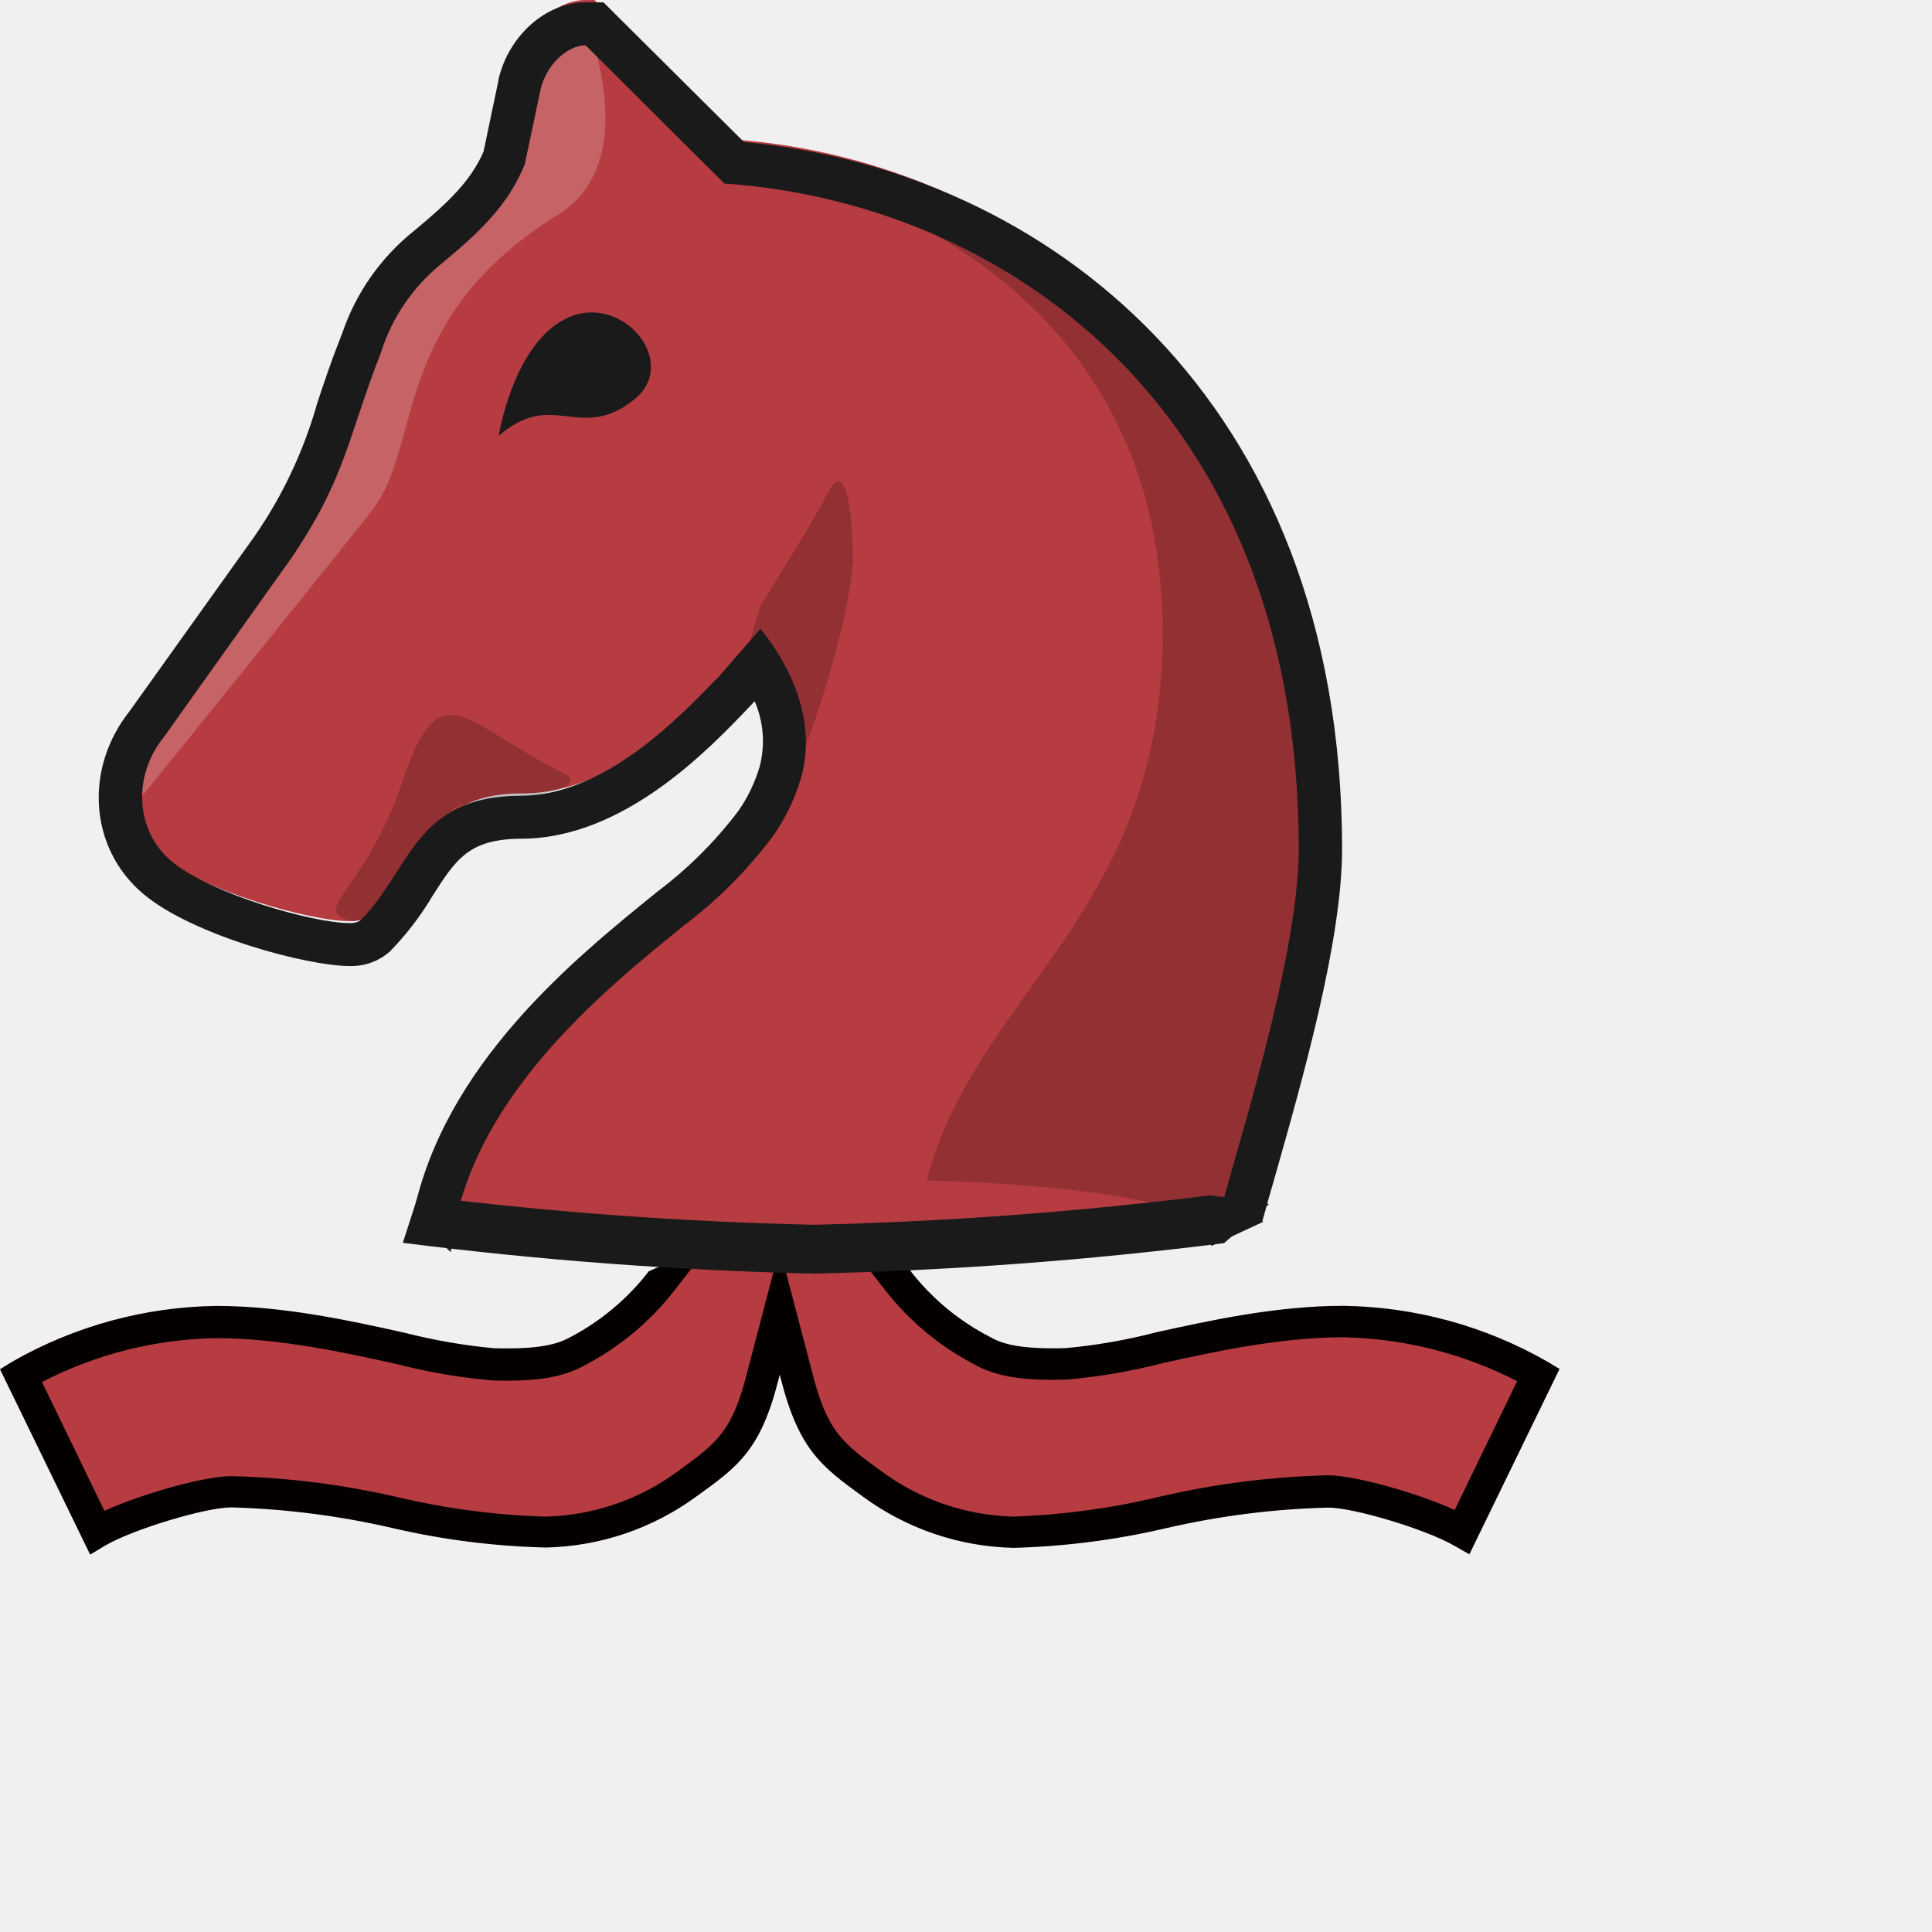
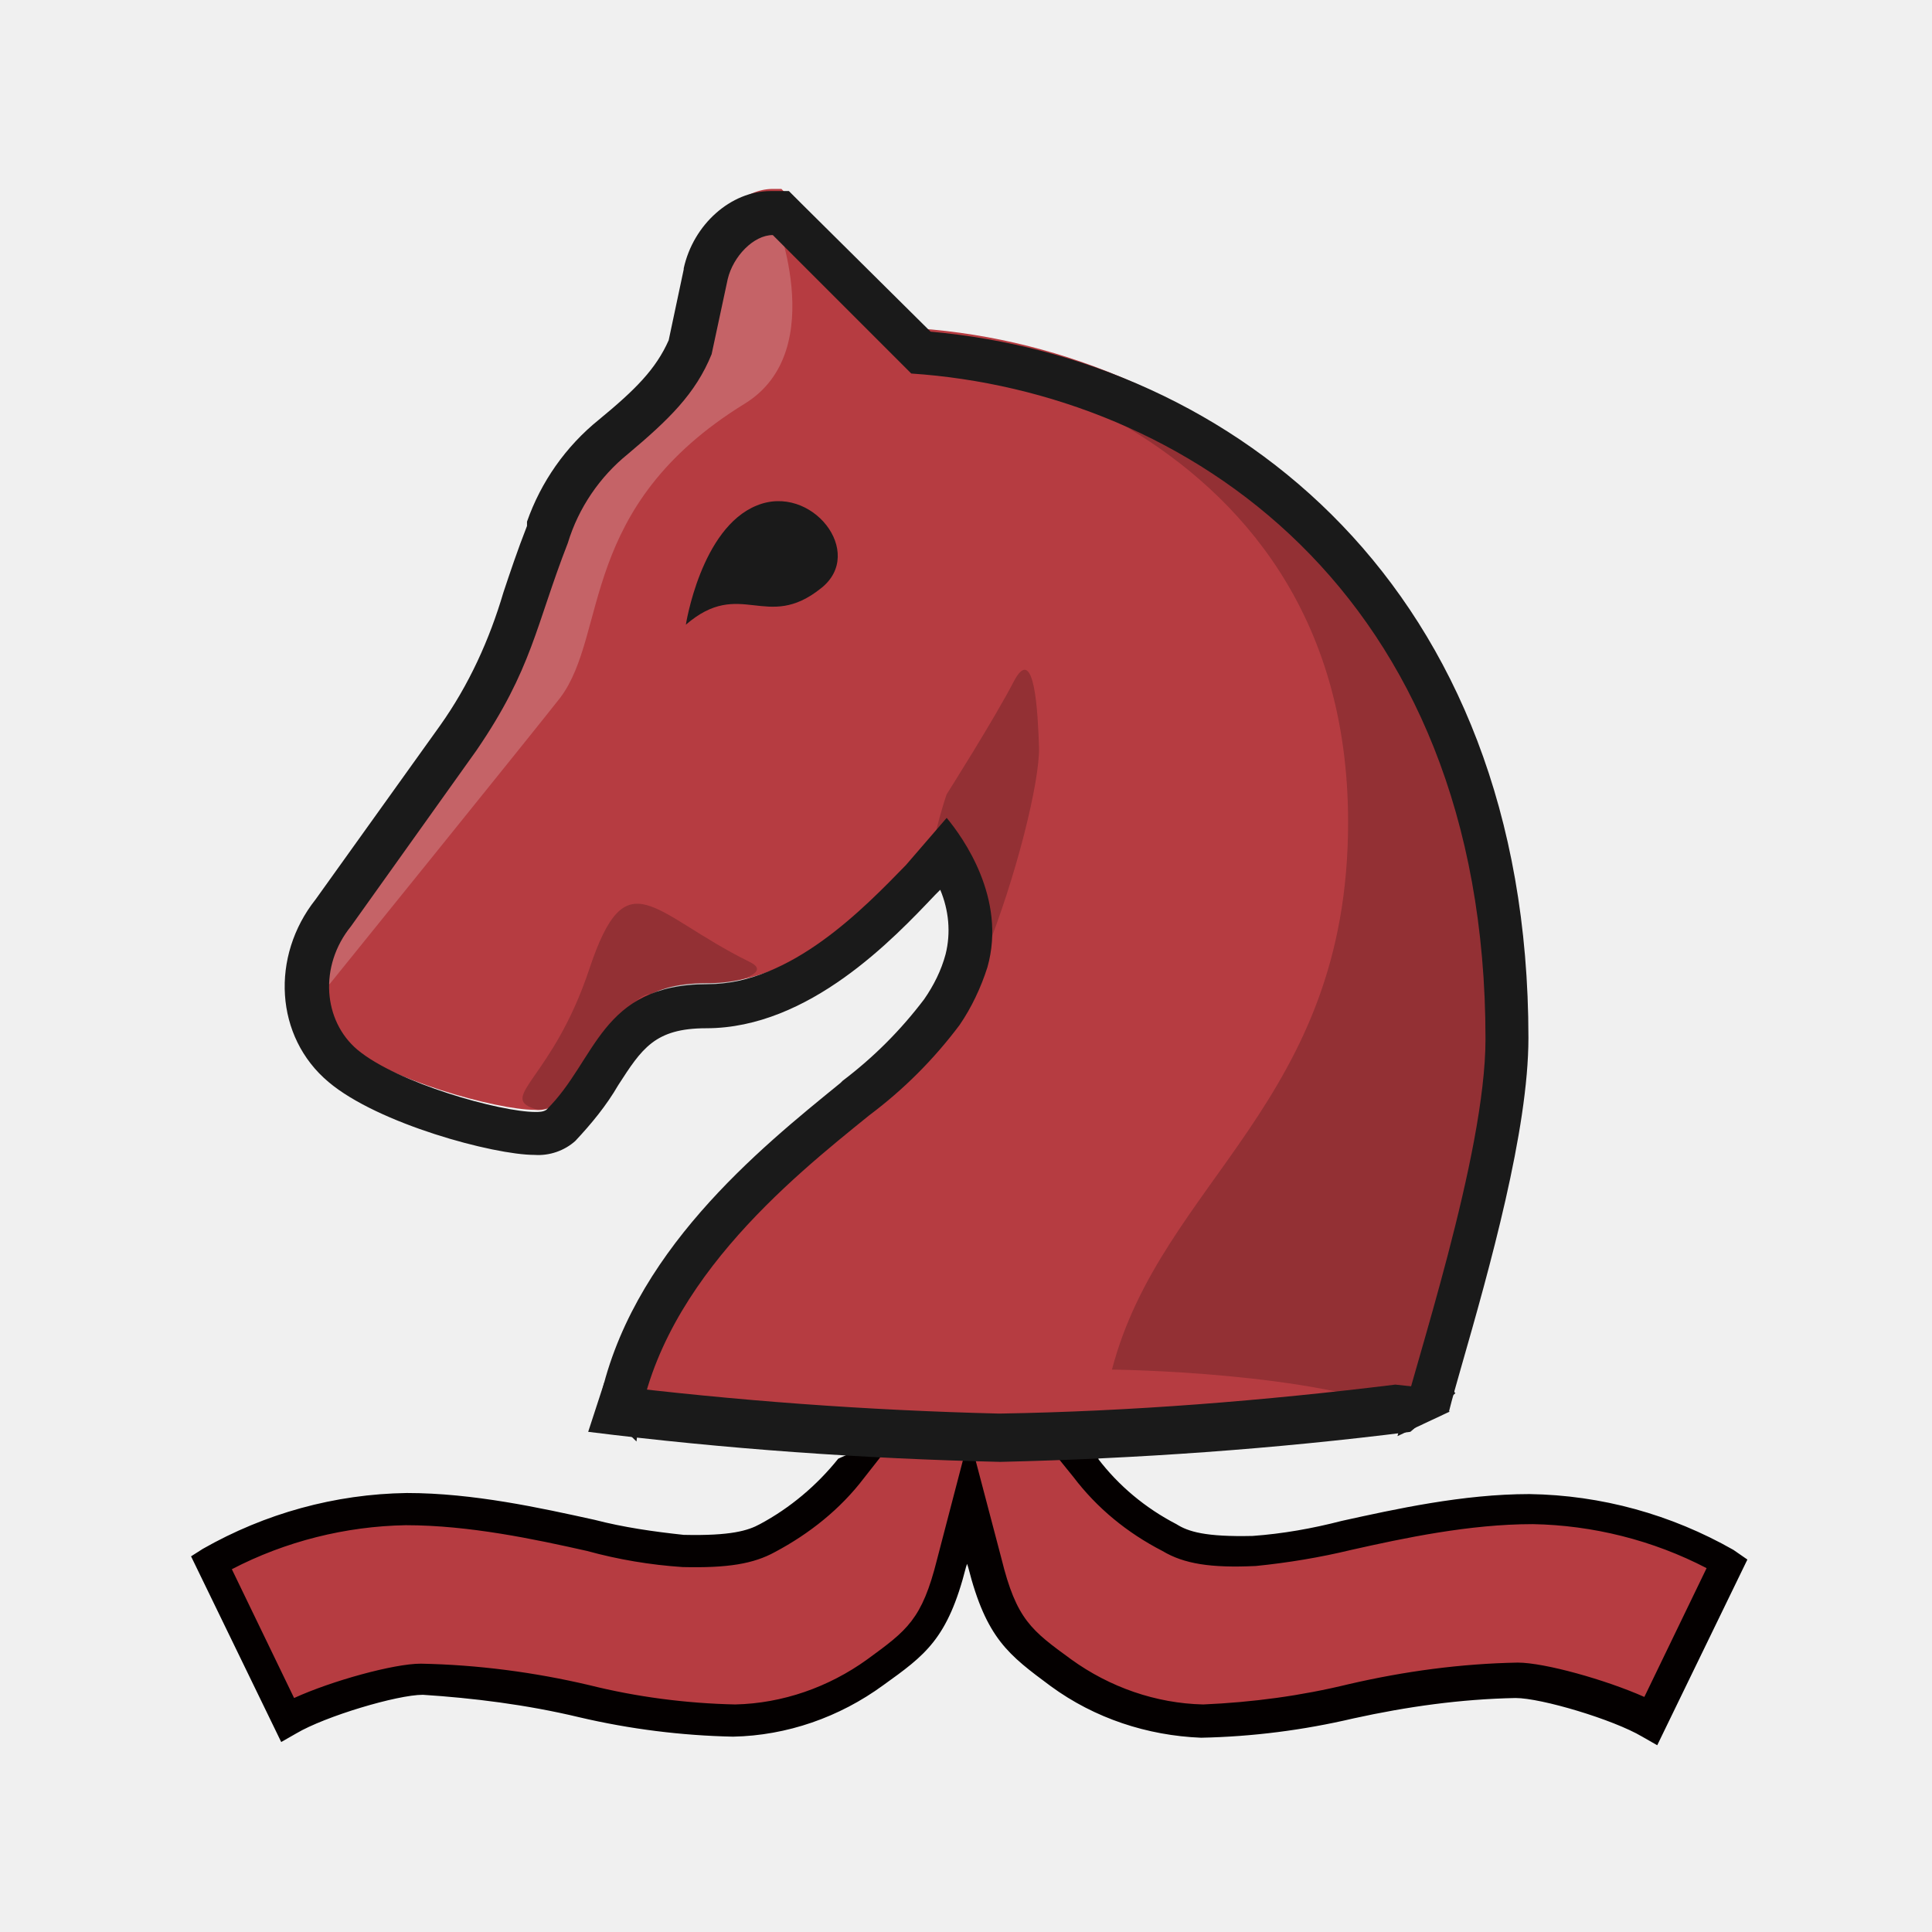
- <svg xmlns="http://www.w3.org/2000/svg" viewBox="0 0 180 180">
-   <defs>
-     <style>.cls-1{fill:#b63c41;}.cls-2,.cls-6{fill:#040000;}.cls-3,.cls-6{opacity:0.2;}.cls-4{fill:#fff;}.cls-5{fill:#1a1a1a;}.cls-6{isolation:isolate;}</style>
-   </defs>
-   <g id="Layer_2" data-name="Layer 2">
-     <g id="Layer_1-2" data-name="Layer 1">
-       <path class="cls-1" d="M63.3,117.69l-1.66,2.12a24.24,24.24,0,0,1-7.83,6.51c-1.46.84-3.43,1.38-7.87,1.24-5.45-.17-15.63-3.94-25.8-3.94a37.9,37.9,0,0,0-18.17,5l7.11,14.61c2.93-1.66,9.87-3.75,12.5-3.75,11,0,19.39,3.75,29.31,3.75A23.14,23.14,0,0,0,64,138.74c3.83-2.78,5.55-4,7.09-10.19l1.52-5.92,1.54,5.89c1.54,6.16,3.26,7.41,7.09,10.19a23.14,23.14,0,0,0,13.14,4.49c9.92,0,18.35-3.75,29.31-3.75,2.63,0,9.56,2.09,12.5,3.75l7.11-14.61a37.9,37.9,0,0,0-18.17-5c-10.18,0-20.35,3.77-25.8,3.94-4.44.14-6.41-.4-7.87-1.24a24.24,24.24,0,0,1-7.83-6.51L82,117.66h-.11" />
-       <path class="cls-2" d="M144.15,126.85a39.36,39.36,0,0,0-19-5.19c-6.23,0-12.52,1.38-17.52,2.49a52.23,52.23,0,0,1-8.33,1.45c-4.38.13-6-.42-7.12-1.07a22.3,22.3,0,0,1-7.34-6.1l.12,0-3.14-1.16v0l-1,.82,1.65,2.11a25.43,25.43,0,0,0,8.26,6.89c2,1.15,4.53,1.57,8.67,1.44a54.4,54.4,0,0,0,8.88-1.52c4.87-1.08,11-2.42,16.87-2.42a37,37,0,0,1,16.2,4.09l-5.82,12c-3.56-1.61-9.32-3.23-11.82-3.23a77.57,77.57,0,0,0-15.69,2,68.58,68.58,0,0,1-13.6,1.85,21.6,21.6,0,0,1-12.26-4.2c-3.72-2.7-5.11-3.72-6.52-9.36l-3-11.45-3,11.47c-1.41,5.62-2.8,6.64-6.49,9.32a21.64,21.64,0,0,1-12.29,4.22,68,68,0,0,1-13.62-1.77,77.57,77.57,0,0,0-15.69-2c-2.5,0-8.26,1.62-11.82,3.23l-5.82-12a36.71,36.71,0,0,1,16.2-4.09c5.87,0,12,1.34,16.87,2.42a54.4,54.4,0,0,0,8.88,1.52c4.15.13,6.63-.29,8.63-1.42a25.41,25.41,0,0,0,8.3-6.91l3.3-4.23-.27,0-5.45,2.43h.05a22.39,22.39,0,0,1-7.34,6.13c-1.08.58-2.71,1.13-7.08,1a53.7,53.7,0,0,1-8.34-1.45c-5-1.11-11.28-2.49-17.51-2.49a39.36,39.36,0,0,0-19,5.19L0,127.57l8.4,17.27L9.79,144c2.7-1.56,9.4-3.56,11.76-3.56a75.86,75.86,0,0,1,15.08,1.94,70.65,70.65,0,0,0,14.27,1.8,24.64,24.64,0,0,0,14-4.77c3.87-2.78,6-4.33,7.66-11l.09-.33.08.32c1.7,6.68,3.8,8.23,7.7,11.06a24.62,24.62,0,0,0,14,4.75,70.81,70.81,0,0,0,14.2-1.83,75.5,75.5,0,0,1,15.12-1.92c2.36,0,9.06,2,11.76,3.56l1.39.79,8.4-17.27Z" />
-       <rect class="cls-1" x="42.23" y="109.97" width="70.15" height="5.69" />
-       <path class="cls-1" d="M115.14,113c.41-1.59,1-3.64,1.64-5.9,2.63-9.24,6.24-21.9,6.24-30.2,0-19.56-6.19-36-17.89-47.47A59,59,0,0,0,68.37,13L56,.59,55.39,0h-.83c-2.72,0-5.43,2.48-6.16,5.64L47,12.52c-1.32,3.14-3.54,5.36-7.13,8.32a19.26,19.26,0,0,0-6.06,8.69l-.17.42c-.9,2.29-1.56,4.3-2.16,6.07a43.28,43.28,0,0,1-6.11,12.85L13.69,65.25c-3.62,4.51-3.22,10.76.92,14.27s14.4,6.3,17.9,6.3A3.33,3.33,0,0,0,34.93,85a24.52,24.52,0,0,0,3.7-4.85c2.31-3.6,4-6.2,9.93-6.23C57.29,74,64.84,66,68.47,62.2h0l2.18-2.52c1.46,2.33,3.14,6.13,2,10.11a16.17,16.17,0,0,1-2.3,4.79,40.16,40.16,0,0,1-8,8l-.19.16c-7.52,6.08-20,16.15-22.08,30.28" />
-       <g class="cls-3">
-         <path class="cls-4" d="M52,20c8.06-5,2.6-18,2.6-18a5,5,0,0,0-5,4L48.1,12.88c-1.41,3.38-3.71,5.7-7.46,8.8a18.07,18.07,0,0,0-5.76,8.26l-.16.42c-.89,2.26-1.52,4.17-2.14,6a44.32,44.32,0,0,1-6.22,13.1L14.74,65.89c-.15.15-.3.31-.44.47a6,6,0,0,0-1,7.74s19-23.45,21.51-26.74C39.32,41.38,36.48,29.59,52,20Z" />
+ <svg xmlns="http://www.w3.org/2000/svg" version="1.1" id="Layer_1" x="0px" y="0px" viewBox="0 0 180 180" style="enable-background:new 0 0 180 180;" xml:space="preserve">
+   <style type="text/css">
+ 	.st0{fill:#B63C41;}
+ 	.st1{fill:#040000;}
+ 	.st2{opacity:0.2;}
+ 	.st3{fill:#FFFFFF;}
+ 	.st4{fill:#1A1A1A;}
+ 	.st5{opacity:0.2;fill:#040000;enable-background:new    ;}
+ </style>
+   <g id="Layer_2">
+     <g id="Layer_1-2">
+       <path class="st0" d="M80.7,135.3l-1.7,2.1c-2.1,2.7-4.8,4.9-7.8,6.5c-1.5,0.8-3.4,1.4-7.9,1.2c-5.5-0.2-15.6-3.9-25.8-3.9    c-6.4,0.1-12.6,1.8-18.2,5l7.1,14.6c2.9-1.7,9.9-3.8,12.5-3.8c11,0,19.4,3.8,29.3,3.8c4.7-0.1,9.3-1.7,13.1-4.5    c3.8-2.8,5.6-4,7.1-10.2l1.5-5.9l1.5,5.9c1.5,6.2,3.3,7.4,7.1,10.2c3.8,2.8,8.4,4.4,13.1,4.5c9.9,0,18.3-3.8,29.3-3.8    c2.6,0,9.6,2.1,12.5,3.8l7.1-14.6c-5.5-3.2-11.8-4.9-18.2-5c-10.2,0-20.3,3.8-25.8,3.9c-4.4,0.1-6.4-0.4-7.9-1.2    c-3-1.6-5.7-3.8-7.8-6.5l-1.6-2.1h-0.1" />
+       <path class="st1" d="M161.5,144.4c-5.8-3.3-12.3-5.1-19-5.2c-6.2,0-12.5,1.4-17.5,2.5c-2.7,0.7-5.5,1.2-8.3,1.4    c-4.4,0.1-6-0.4-7.1-1.1c-2.9-1.5-5.4-3.6-7.3-6.1h0.1l-3.1-1.2l0,0l-1,0.8l1.7,2.1c2.2,2.9,5,5.2,8.3,6.9c2,1.2,4.5,1.6,8.7,1.4    c3-0.3,6-0.8,8.9-1.5c4.9-1.1,11-2.4,16.9-2.4c5.6,0.1,11.2,1.5,16.2,4.1l-5.8,12c-3.6-1.6-9.3-3.2-11.8-3.2    c-5.3,0.1-10.5,0.8-15.7,2c-4.5,1.1-9,1.7-13.6,1.9c-4.4-0.1-8.7-1.6-12.3-4.2c-3.7-2.7-5.1-3.7-6.5-9.4l-3-11.4l-3,11.5    c-1.4,5.6-2.8,6.6-6.5,9.3c-3.6,2.6-7.9,4.1-12.3,4.2c-4.6-0.1-9.2-0.7-13.6-1.8c-5.1-1.2-10.4-1.9-15.7-2    c-2.5,0-8.3,1.6-11.8,3.2l-5.8-12c5-2.6,10.6-4,16.2-4.1c5.9,0,12,1.3,16.9,2.4c2.9,0.8,5.9,1.3,8.9,1.5c4.2,0.1,6.6-0.3,8.6-1.4    c3.2-1.7,6.1-4,8.3-6.9l3.3-4.2h-0.3l-5.4,2.4h0c-2,2.5-4.5,4.6-7.3,6.1c-1.1,0.6-2.7,1.1-7.1,1c-2.8-0.3-5.6-0.7-8.3-1.4    c-5-1.1-11.3-2.5-17.5-2.5c-6.7,0.1-13.2,1.9-19,5.2l-1.1,0.7l8.4,17.3l1.4-0.8c2.7-1.6,9.4-3.6,11.8-3.6    C44,158.2,49,158.8,54,160c4.7,1.1,9.5,1.7,14.3,1.8c5-0.1,9.9-1.8,14-4.8c3.9-2.8,6-4.3,7.7-11l0.1-0.3l0.1,0.3    c1.7,6.7,3.8,8.2,7.7,11.1c4.1,3,9,4.6,14,4.8c4.8-0.1,9.5-0.7,14.2-1.8c5-1.1,10-1.8,15.1-1.9c2.4,0,9.1,2,11.8,3.6l1.4,0.8    l8.4-17.3L161.5,144.4z" />
+       <rect x="59.6" y="127.6" class="st0" width="70.2" height="5.7" />
+       <path class="st0" d="M132.5,130.6c0.4-1.6,1-3.6,1.6-5.9c2.6-9.2,6.2-21.9,6.2-30.2c0-19.6-6.2-36-17.9-47.5    c-9.9-9.6-23-15.4-36.8-16.4L73.4,18.2l-0.6-0.6h-0.8c-2.7,0-5.4,2.5-6.2,5.6l-1.4,6.9c-1.3,3.1-3.5,5.4-7.1,8.3    c-2.8,2.3-4.9,5.3-6.1,8.7L51,47.5c-0.9,2.3-1.6,4.3-2.2,6.1c-1.3,4.6-3.4,8.9-6.1,12.9L31,82.8c-3.6,4.5-3.2,10.8,0.9,14.3    s14.4,6.3,17.9,6.3c0.9,0.1,1.8-0.2,2.4-0.8c1.4-1.5,2.7-3.1,3.7-4.8c2.3-3.6,4-6.2,9.9-6.2c8.7,0.1,16.3-7.9,19.9-11.7l0,0    l2.2-2.5c1.5,2.3,3.1,6.1,2,10.1c-0.5,1.7-1.3,3.3-2.3,4.8c-2.3,3-5,5.7-8,8l-0.2,0.2c-7.5,6.1-20,16.2-22.1,30.3" />
+       <g class="st2">
+         <path class="st3" d="M69.4,37.6c8.1-5,2.6-18,2.6-18c-2.4,0-4.5,1.6-5,4l-1.5,6.9c-1.4,3.4-3.7,5.7-7.5,8.8     c-2.7,2.2-4.7,5-5.8,8.3l-0.2,0.4c-0.9,2.3-1.5,4.2-2.1,6c-1.3,4.7-3.4,9.1-6.2,13.1L32.1,83.5c-0.1,0.2-0.3,0.3-0.4,0.5     c-2.2,2-2.6,5.3-1,7.7c0,0,19-23.5,21.5-26.7C56.7,59,53.8,47.2,69.4,37.6z" />
      </g>
-       <path class="cls-5" d="M53.1,29.52c-5.23,2.14-6.64,11.09-6.64,11.09,5.08-4.42,7.53.65,12.59-3.36C63.32,33.91,58.22,27.42,53.1,29.52Z" />
-       <path class="cls-6" d="M77.19,45.82c-1.82,3.49-6.33,10.57-6.33,10.57s-.47,1.43-1,3.46c0,0,2.08-.23,2.47,6.39.1,1.72.93,7.76,2,5.18,3-7.44,5.18-16.44,5.14-19.49S79,42.33,77.19,45.82Z" />
-       <path class="cls-6" d="M67.49,14.9S108.32,20,108.32,59c0,26.14-17.38,33.44-22,51,0,0,19.33.15,27.88,4.19,0,0,9.18-24.84,9.18-39.56C123.37,59.58,111.93,13.75,67.49,14.9Z" />
-       <path class="cls-6" d="M52.44,72c-9.11-4.47-11.41-9.79-14.91.72-3.4,10.18-8.55,11.93-5.09,13S40.18,75.22,43.21,75,55.85,73.62,52.44,72Z" />
-       <path class="cls-5" d="M63.65,86.28a41.78,41.78,0,0,0,8.41-8.44,18.46,18.46,0,0,0,2.57-5.37c1.82-6.37-2.3-12.09-3.78-13.88L67,63c-3.86,4-10.71,11.11-18.48,11.14-10,0-10.29,7.09-15,11.65a1.73,1.73,0,0,1-1,.21c-3.27,0-12.92-2.68-16.61-5.82-3.22-2.74-3.64-7.82-.62-11.54L27,52.2c5.23-7.6,5.46-11.65,8.48-19.32a17.32,17.32,0,0,1,5.64-8.3c3.81-3.15,6.28-5.61,7.77-9.27l1.48-7c.5-2.15,2.38-4.08,4.19-4.09l0,0,0,0h0L67.48,17.1C92.74,18.81,121,37.2,121,79.1c0,10.82-6.62,30.39-8.17,37l4.91-2.29-.14,0c.33-1.2.71-2.56,1.13-4,2.66-9.36,6.31-22.17,6.31-30.75C125,37,97.31,15.79,69.31,13.23L57.38,1.37,56.23.22H54.55c-3.68,0-7.16,3.09-8.11,7.19v.08l-1.39,6.64c-1.18,2.68-3.14,4.62-6.49,7.39A20.74,20.74,0,0,0,31.9,31l-.16.41c-.92,2.34-1.6,4.37-2.19,6.17A41.55,41.55,0,0,1,23.69,50L12.08,66.25C7.83,71.6,8.31,79,13.31,83.25,17.91,87.16,28.67,90,32.51,90a5.4,5.4,0,0,0,3.8-1.34,27.34,27.34,0,0,0,4-5.21c2.18-3.41,3.38-5.28,8.25-5.31,9.58,0,17.53-8.37,21.35-12.38l.07-.07.06-.07.27-.29a9.37,9.37,0,0,1,.49,6,14.05,14.05,0,0,1-2,4.21,38.37,38.37,0,0,1-7.63,7.59l-.19.16c-7.48,6.06-19.65,15.92-22.51,30L42,116.66C43.4,102.54,56.34,92.24,63.65,86.28Z" />
-       <path class="cls-5" d="M75.84,118.66a371.9,371.9,0,0,0,38.2-2.84l4.17-3.63-.15-.06V112l-5.36-.63v0h0a363.75,363.75,0,0,1-36.9,2.74A359.87,359.87,0,0,1,39,111.4l0-.17-1.47,4.56A369.43,369.43,0,0,0,75.84,118.66Z" />
+       <path class="st4" d="M70.5,47.1c-5.2,2.1-6.6,11.1-6.6,11.1c5.1-4.4,7.5,0.7,12.6-3.4C80.7,51.5,75.6,45,70.5,47.1z" />
+       <path class="st5" d="M94.5,63.4C92.7,66.9,88.2,74,88.2,74s-0.5,1.4-1,3.5c0,0,2.1-0.2,2.5,6.4c0.1,1.7,0.9,7.8,2,5.2    c3-7.4,5.2-16.4,5.1-19.5S96.4,59.9,94.5,63.4z" />
+       <path class="st5" d="M84.8,32.5c0,0,40.8,5.1,40.8,44.1c0,26.1-17.4,33.4-22,51c0,0,19.3,0.2,27.9,4.2c0,0,9.2-24.8,9.2-39.6    C140.7,77.2,129.3,31.3,84.8,32.5z" />
+       <path class="st5" d="M69.8,89.6c-9.1-4.5-11.4-9.8-14.9,0.7c-3.4,10.2-8.5,11.9-5.1,13s7.7-10.5,10.8-10.7S73.2,91.2,69.8,89.6z" />
+       <path class="st4" d="M81,103.9c3.2-2.4,6-5.2,8.4-8.4c1.1-1.6,2-3.5,2.6-5.4c1.8-6.4-2.3-12.1-3.8-13.9l-3.8,4.4    c-3.9,4-10.7,11.1-18.5,11.1c-10,0-10.3,7.1-15,11.7c-0.3,0.2-0.7,0.2-1,0.2c-3.3,0-12.9-2.7-16.6-5.8c-3.2-2.7-3.6-7.8-0.6-11.5    l11.7-16.4c5.2-7.6,5.5-11.6,8.5-19.3c1-3.3,3-6.2,5.6-8.3c3.8-3.2,6.3-5.6,7.8-9.3l1.5-7c0.5-2.1,2.4-4.1,4.2-4.1l0,0l0,0l0,0    l12.9,12.9c25.3,1.7,53.5,20.1,53.5,62c0,10.8-6.6,30.4-8.2,37l4.9-2.3H135c0.3-1.2,0.7-2.6,1.1-4c2.7-9.4,6.3-22.2,6.3-30.8    c0-42.1-27.7-63.3-55.7-65.8L74.7,19l-1.2-1.2h-1.7c-3.7,0-7.2,3.1-8.1,7.2v0.1l-1.4,6.6c-1.2,2.7-3.1,4.6-6.5,7.4    c-3.1,2.5-5.4,5.8-6.7,9.5L49.1,49c-0.9,2.3-1.6,4.4-2.2,6.2c-1.3,4.4-3.2,8.6-5.9,12.4L29.4,83.8c-4.2,5.3-3.8,12.8,1.2,17    c4.6,3.9,15.4,6.8,19.2,6.8c1.4,0.1,2.8-0.4,3.8-1.3c1.5-1.6,2.9-3.3,4-5.2c2.2-3.4,3.4-5.3,8.2-5.3c9.6,0,17.5-8.4,21.3-12.4    l0.1-0.1l0.1-0.1l0.3-0.3c0.8,1.9,1,4,0.5,6c-0.4,1.5-1.1,2.9-2,4.2c-2.2,2.9-4.7,5.4-7.6,7.6l-0.2,0.2    c-7.5,6.1-19.7,15.9-22.5,30l3.5,3.4C60.8,120.1,73.7,109.8,81,103.9z" />
+       <path class="st4" d="M93.2,136.2c12.8-0.3,25.5-1.2,38.2-2.8l4.2-3.6l-0.1-0.1v-0.1L130,129l0,0l0,0c-12.2,1.5-24.6,2.5-36.9,2.7    c-12.3-0.3-24.6-1.2-36.8-2.7v-0.2l-1.5,4.6C67.6,135,80.4,135.9,93.2,136.2z" />
    </g>
  </g>
</svg>
